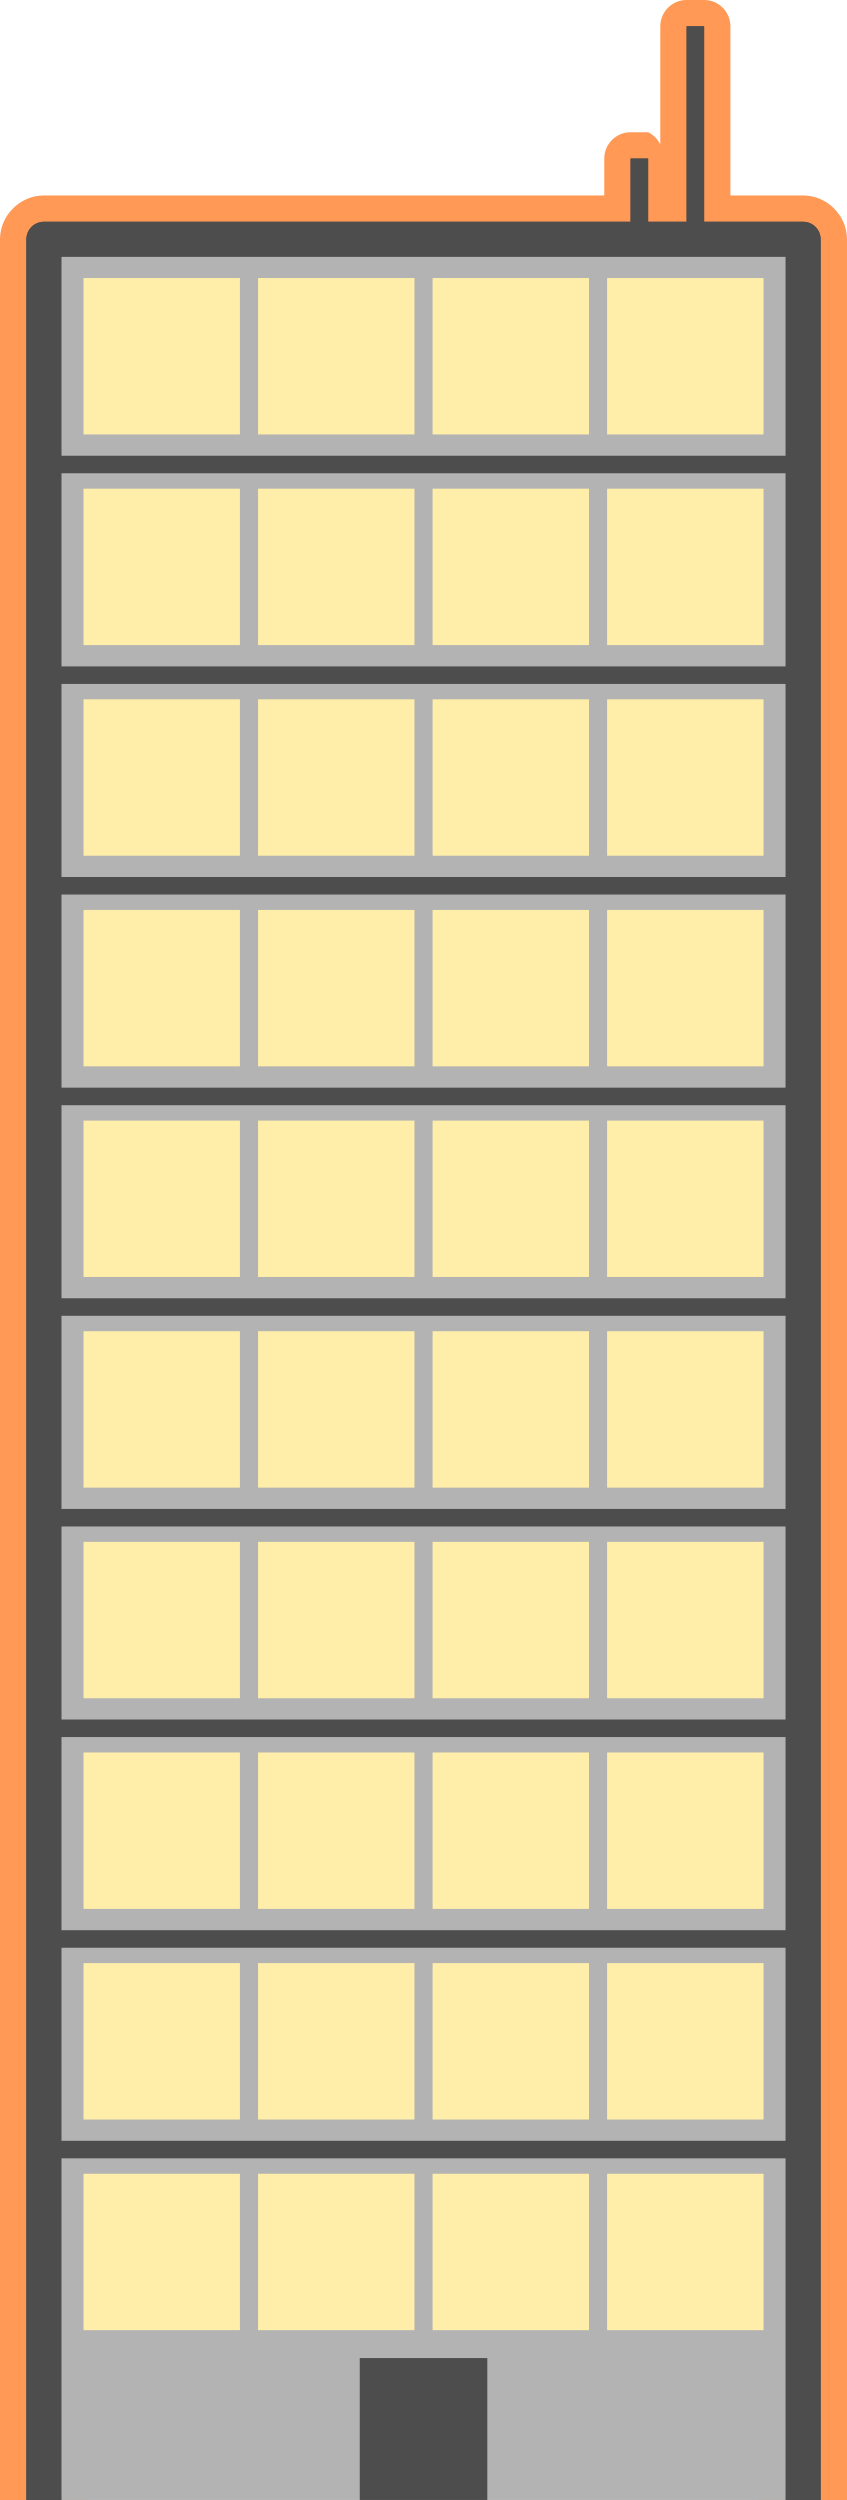
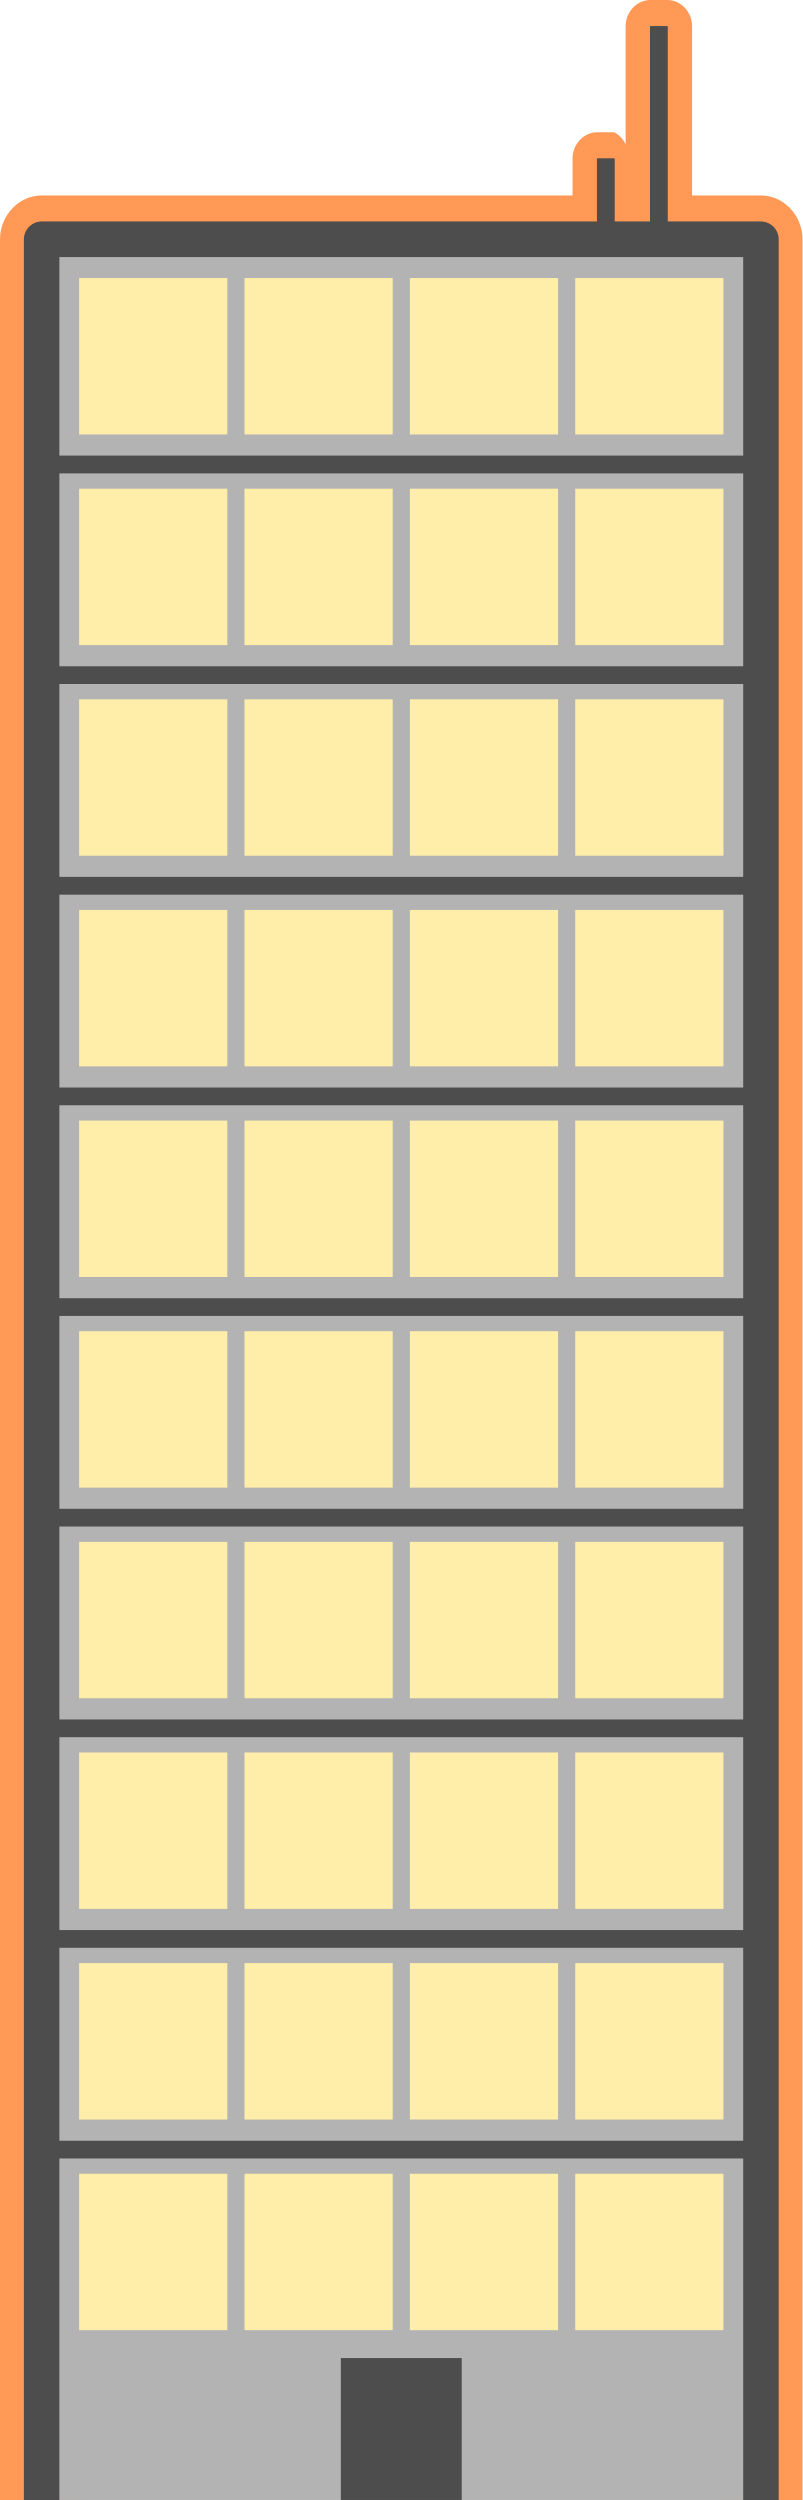
- <svg xmlns="http://www.w3.org/2000/svg" width="342.547" height="1011.107" viewBox="0 0 90.632 267.522" version="1.1" id="svg1">
+ <svg xmlns="http://www.w3.org/2000/svg" width="321" height="1000" viewBox="0 0 84.931 264.583" version="1.1" id="svg1">
  <defs id="defs1" />
-   <g id="layer1" transform="translate(-145.0885,-3.411165)">
-     <g id="path102" style="opacity:1" transform="matrix(3.549584,0,0,3.549584,33.46378,26.3864)">
-       <path style="baseline-shift:baseline;display:inline;overflow:visible;vector-effect:none;fill:#ff9955;stroke-linejoin:round;enable-background:accumulate;stop-color:#000000;stop-opacity:1" d="m 52.146,-6.473 c -0.438,4.747e-4 -0.792,0.355 -0.793,0.793 v 3.561 c -0.078,-0.16 -0.207,-0.289 -0.367,-0.367 h -0.529 c -0.438,4.742e-4 -0.792,0.355 -0.793,0.793 v 1.113 H 32.771 C 32.05,-0.581 31.447,0.021 31.447,0.742 V 68.895 H 34.094 V 2.064 H 54.336 V 68.895 h 2.645 V 0.742 c -7e-5,-0.721 -0.601,-1.322 -1.322,-1.322 H 53.467 V -5.68 c -4.74e-4,-0.438 -0.355,-0.792 -0.793,-0.793 z" id="path106" />
-       <path style="baseline-shift:baseline;display:inline;overflow:visible;vector-effect:none;fill:#4d4d4d;stroke-linejoin:round;enable-background:accumulate;stop-color:#000000;stop-opacity:1" d="M 52.147,-5.68 V 0.213 H 50.987 V -1.693 H 50.457 V 0.213 H 32.772 A 0.529,0.529 0 0 0 32.242,0.742 V 68.895 h 1.059 V 1.271 H 55.129 V 68.895 h 1.058 V 0.742 A 0.529,0.529 0 0 0 55.658,0.213 h -2.984 v -5.893 z" id="path105" />
+   <g id="layer1" transform="translate(-145.0885,-3.411164)">
+     <g id="path102" style="opacity:1;stroke-width:1.039" transform="matrix(3.326306,0,0,3.51059,40.48527,26.13401)">
+       <path style="baseline-shift:baseline;display:inline;overflow:visible;vector-effect:none;fill:#ff9955;stroke-width:1.039;stroke-linejoin:round;enable-background:accumulate;stop-color:#000000;stop-opacity:1" d="m 52.146,-6.473 c -0.438,4.747e-4 -0.792,0.355 -0.793,0.793 v 3.561 c -0.078,-0.16 -0.207,-0.289 -0.367,-0.367 h -0.529 c -0.438,4.742e-4 -0.792,0.355 -0.793,0.793 v 1.113 H 32.771 C 32.05,-0.581 31.447,0.021 31.447,0.742 V 68.895 H 34.094 V 2.064 H 54.336 V 68.895 h 2.645 V 0.742 c -7e-5,-0.721 -0.601,-1.322 -1.322,-1.322 H 53.467 V -5.68 c -4.74e-4,-0.438 -0.355,-0.792 -0.793,-0.793 z" id="path106" />
+       <path style="baseline-shift:baseline;display:inline;overflow:visible;vector-effect:none;fill:#4d4d4d;stroke-width:1.039;stroke-linejoin:round;enable-background:accumulate;stop-color:#000000;stop-opacity:1" d="M 52.147,-5.68 V 0.213 H 50.987 V -1.693 H 50.457 V 0.213 H 32.772 A 0.529,0.529 0 0 0 32.242,0.742 V 68.895 h 1.059 V 1.271 H 55.129 V 68.895 h 1.058 V 0.742 A 0.529,0.529 0 0 0 55.658,0.213 h -2.984 v -5.893 z" id="path105" />
    </g>
-     <rect style="fill:#b3b3b3;stroke:none;stroke-width:3.757;stroke-linejoin:round" id="rect3" width="81.237" height="241.911" x="149.79" y="29.019" />
-     <path style="fill:none;stroke:#4d4d4d;stroke-width:1.878;stroke-linejoin:round;stroke-dasharray:none;stroke-opacity:1" d="m 149.79,75.657 h 81.237" id="path12" />
-     <path style="fill:none;stroke:#4d4d4d;stroke-width:1.878;stroke-linejoin:round;stroke-dasharray:none;stroke-opacity:1" d="m 149.79,98.197 h 81.237" id="path13" />
-     <path style="fill:none;stroke:#4d4d4d;stroke-width:1.878;stroke-linejoin:round;stroke-dasharray:none;stroke-opacity:1" d="m 149.79,120.737 h 81.237" id="path14" />
-     <path style="fill:none;stroke:#4d4d4d;stroke-width:1.878;stroke-linejoin:round;stroke-dasharray:none;stroke-opacity:1" d="m 149.79,143.276 h 81.237" id="path15" />
-     <path style="fill:none;stroke:#4d4d4d;stroke-width:1.878;stroke-linejoin:round;stroke-dasharray:none;stroke-opacity:1" d="m 149.79,165.816 h 81.237" id="path16" />
-     <path style="fill:none;stroke:#4d4d4d;stroke-width:1.878;stroke-linejoin:round;stroke-dasharray:none;stroke-opacity:1" d="m 149.79,188.356 h 81.237" id="path17" />
-     <path style="fill:none;stroke:#4d4d4d;stroke-width:1.878;stroke-linejoin:round;stroke-dasharray:none;stroke-opacity:1" d="m 149.79,210.896 h 81.237" id="path18" />
-     <path style="fill:none;stroke:#4d4d4d;stroke-width:1.878;stroke-linejoin:round;stroke-dasharray:none;stroke-opacity:1" d="m 149.79,53.117 h 81.237" id="path19" />
-     <path style="fill:none;stroke:#4d4d4d;stroke-width:1.878;stroke-linejoin:round;stroke-dasharray:none;stroke-opacity:1" d="m 149.79,233.436 h 81.237" id="path20" />
-     <path style="fill:none;stroke:#4d4d4d;stroke-width:1.878;stroke-linejoin:round;stroke-dasharray:none;stroke-opacity:1" d="M 219.498,27.975 V 6.223" id="path21" />
-     <path style="fill:none;stroke:#4d4d4d;stroke-width:1.878;stroke-linejoin:round;stroke-dasharray:none;stroke-opacity:1" d="m 213.505,27.975 v -7.602" id="path22" />
-     <rect style="fill:#4d4d4d;stroke:none;stroke-width:1.878;stroke-linejoin:round;stroke-dasharray:none;stroke-opacity:1" id="rect61" width="13.651" height="15.186" x="183.584" y="255.744" />
-     <rect style="fill:#ffeeaa;stroke:none;stroke-width:1.878;stroke-linejoin:round;stroke-dasharray:none;stroke-opacity:1" id="rect62" width="16.736" height="16.736" x="154.026" y="213.483" />
-     <rect style="fill:#ffeeaa;stroke:none;stroke-width:1.878;stroke-linejoin:round;stroke-dasharray:none;stroke-opacity:1" id="rect63" width="16.736" height="16.736" x="172.703" y="213.483" />
-     <rect style="fill:#ffeeaa;stroke:none;stroke-width:1.878;stroke-linejoin:round;stroke-dasharray:none;stroke-opacity:1" id="rect64" width="16.736" height="16.736" x="191.38" y="213.483" />
-     <rect style="fill:#ffeeaa;stroke:none;stroke-width:1.878;stroke-linejoin:round;stroke-dasharray:none;stroke-opacity:1" id="rect65" width="16.736" height="16.736" x="210.056" y="213.483" />
-     <rect style="fill:#ffeeaa;stroke:none;stroke-width:1.878;stroke-linejoin:round;stroke-dasharray:none;stroke-opacity:1" id="rect66" width="16.736" height="16.736" x="154.026" y="190.943" />
-     <rect style="fill:#ffeeaa;stroke:none;stroke-width:1.878;stroke-linejoin:round;stroke-dasharray:none;stroke-opacity:1" id="rect67" width="16.736" height="16.736" x="172.703" y="190.943" />
-     <rect style="fill:#ffeeaa;stroke:none;stroke-width:1.878;stroke-linejoin:round;stroke-dasharray:none;stroke-opacity:1" id="rect68" width="16.736" height="16.736" x="191.38" y="190.943" />
-     <rect style="fill:#ffeeaa;stroke:none;stroke-width:1.878;stroke-linejoin:round;stroke-dasharray:none;stroke-opacity:1" id="rect69" width="16.736" height="16.736" x="210.056" y="190.943" />
-     <rect style="fill:#ffeeaa;stroke:none;stroke-width:1.878;stroke-linejoin:round;stroke-dasharray:none;stroke-opacity:1" id="rect70" width="16.736" height="16.736" x="154.026" y="168.403" />
-     <rect style="fill:#ffeeaa;stroke:none;stroke-width:1.878;stroke-linejoin:round;stroke-dasharray:none;stroke-opacity:1" id="rect71" width="16.736" height="16.736" x="172.703" y="168.403" />
-     <rect style="fill:#ffeeaa;stroke:none;stroke-width:1.878;stroke-linejoin:round;stroke-dasharray:none;stroke-opacity:1" id="rect72" width="16.736" height="16.736" x="191.38" y="168.403" />
-     <rect style="fill:#ffeeaa;stroke:none;stroke-width:1.878;stroke-linejoin:round;stroke-dasharray:none;stroke-opacity:1" id="rect73" width="16.736" height="16.736" x="210.056" y="168.403" />
-     <rect style="fill:#ffeeaa;stroke:none;stroke-width:1.878;stroke-linejoin:round;stroke-dasharray:none;stroke-opacity:1" id="rect74" width="16.736" height="16.736" x="154.026" y="236.023" />
-     <rect style="fill:#ffeeaa;stroke:none;stroke-width:1.878;stroke-linejoin:round;stroke-dasharray:none;stroke-opacity:1" id="rect75" width="16.736" height="16.736" x="172.703" y="236.023" />
-     <rect style="fill:#ffeeaa;stroke:none;stroke-width:1.878;stroke-linejoin:round;stroke-dasharray:none;stroke-opacity:1" id="rect76" width="16.736" height="16.736" x="191.38" y="236.023" />
-     <rect style="fill:#ffeeaa;stroke:none;stroke-width:1.878;stroke-linejoin:round;stroke-dasharray:none;stroke-opacity:1" id="rect77" width="16.736" height="16.736" x="210.056" y="236.023" />
-     <rect style="fill:#ffeeaa;stroke:none;stroke-width:1.878;stroke-linejoin:round;stroke-dasharray:none;stroke-opacity:1" id="rect78" width="16.736" height="16.736" x="154.026" y="145.864" />
-     <rect style="fill:#ffeeaa;stroke:none;stroke-width:1.878;stroke-linejoin:round;stroke-dasharray:none;stroke-opacity:1" id="rect79" width="16.736" height="16.736" x="172.703" y="145.864" />
-     <rect style="fill:#ffeeaa;stroke:none;stroke-width:1.878;stroke-linejoin:round;stroke-dasharray:none;stroke-opacity:1" id="rect80" width="16.736" height="16.736" x="191.38" y="145.864" />
-     <rect style="fill:#ffeeaa;stroke:none;stroke-width:1.878;stroke-linejoin:round;stroke-dasharray:none;stroke-opacity:1" id="rect81" width="16.736" height="16.736" x="210.056" y="145.864" />
-     <rect style="fill:#ffeeaa;stroke:none;stroke-width:1.878;stroke-linejoin:round;stroke-dasharray:none;stroke-opacity:1" id="rect82" width="16.736" height="16.736" x="154.026" y="123.324" />
-     <rect style="fill:#ffeeaa;stroke:none;stroke-width:1.878;stroke-linejoin:round;stroke-dasharray:none;stroke-opacity:1" id="rect83" width="16.736" height="16.736" x="172.703" y="123.324" />
-     <rect style="fill:#ffeeaa;stroke:none;stroke-width:1.878;stroke-linejoin:round;stroke-dasharray:none;stroke-opacity:1" id="rect84" width="16.736" height="16.736" x="191.38" y="123.324" />
-     <rect style="fill:#ffeeaa;stroke:none;stroke-width:1.878;stroke-linejoin:round;stroke-dasharray:none;stroke-opacity:1" id="rect85" width="16.736" height="16.736" x="210.056" y="123.324" />
-     <rect style="fill:#ffeeaa;stroke:none;stroke-width:1.878;stroke-linejoin:round;stroke-dasharray:none;stroke-opacity:1" id="rect86" width="16.736" height="16.736" x="154.026" y="100.784" />
-     <rect style="fill:#ffeeaa;stroke:none;stroke-width:1.878;stroke-linejoin:round;stroke-dasharray:none;stroke-opacity:1" id="rect87" width="16.736" height="16.736" x="172.703" y="100.784" />
-     <rect style="fill:#ffeeaa;stroke:none;stroke-width:1.878;stroke-linejoin:round;stroke-dasharray:none;stroke-opacity:1" id="rect88" width="16.736" height="16.736" x="191.38" y="100.784" />
-     <rect style="fill:#ffeeaa;stroke:none;stroke-width:1.878;stroke-linejoin:round;stroke-dasharray:none;stroke-opacity:1" id="rect89" width="16.736" height="16.736" x="210.056" y="100.784" />
-     <rect style="fill:#ffeeaa;stroke:none;stroke-width:1.878;stroke-linejoin:round;stroke-dasharray:none;stroke-opacity:1" id="rect90" width="16.736" height="16.736" x="154.026" y="78.244" />
-     <rect style="fill:#ffeeaa;stroke:none;stroke-width:1.878;stroke-linejoin:round;stroke-dasharray:none;stroke-opacity:1" id="rect91" width="16.736" height="16.736" x="172.703" y="78.244" />
-     <rect style="fill:#ffeeaa;stroke:none;stroke-width:1.878;stroke-linejoin:round;stroke-dasharray:none;stroke-opacity:1" id="rect92" width="16.736" height="16.736" x="191.38" y="78.244" />
-     <rect style="fill:#ffeeaa;stroke:none;stroke-width:1.878;stroke-linejoin:round;stroke-dasharray:none;stroke-opacity:1" id="rect93" width="16.736" height="16.736" x="210.056" y="78.244" />
-     <rect style="fill:#ffeeaa;stroke:none;stroke-width:1.878;stroke-linejoin:round;stroke-dasharray:none;stroke-opacity:1" id="rect94" width="16.736" height="16.736" x="154.026" y="55.704" />
-     <rect style="fill:#ffeeaa;stroke:none;stroke-width:1.878;stroke-linejoin:round;stroke-dasharray:none;stroke-opacity:1" id="rect95" width="16.736" height="16.736" x="172.703" y="55.704" />
-     <rect style="fill:#ffeeaa;stroke:none;stroke-width:1.878;stroke-linejoin:round;stroke-dasharray:none;stroke-opacity:1" id="rect96" width="16.736" height="16.736" x="191.38" y="55.704" />
-     <rect style="fill:#ffeeaa;stroke:none;stroke-width:1.878;stroke-linejoin:round;stroke-dasharray:none;stroke-opacity:1" id="rect97" width="16.736" height="16.736" x="210.056" y="55.704" />
-     <rect style="fill:#ffeeaa;stroke:none;stroke-width:1.878;stroke-linejoin:round;stroke-dasharray:none;stroke-opacity:1" id="rect98" width="16.736" height="16.736" x="154.026" y="33.164" />
-     <rect style="fill:#ffeeaa;stroke:none;stroke-width:1.878;stroke-linejoin:round;stroke-dasharray:none;stroke-opacity:1" id="rect99" width="16.736" height="16.736" x="172.703" y="33.164" />
-     <rect style="fill:#ffeeaa;stroke:none;stroke-width:1.878;stroke-linejoin:round;stroke-dasharray:none;stroke-opacity:1" id="rect100" width="16.736" height="16.736" x="191.38" y="33.164" />
-     <rect style="fill:#ffeeaa;stroke:none;stroke-width:1.878;stroke-linejoin:round;stroke-dasharray:none;stroke-opacity:1" id="rect101" width="16.736" height="16.736" x="210.056" y="33.164" />
-     <path id="path101" style="fill:none;stroke:#4d4d4d;stroke-width:3.757;stroke-linejoin:round" d="M 149.79,270.93 V 29.019 h 81.237 V 270.93" />
+     <rect style="fill:#b3b3b3;stroke:none;stroke-width:3.757;stroke-linejoin:round" id="rect3" width="76.127" height="239.254" x="149.494" y="28.738" />
+     <path style="fill:none;stroke:#4d4d4d;stroke-width:1.878;stroke-linejoin:round;stroke-dasharray:none;stroke-opacity:1" d="m 149.494,74.863 h 76.127" id="path12" />
+     <path style="fill:none;stroke:#4d4d4d;stroke-width:1.878;stroke-linejoin:round;stroke-dasharray:none;stroke-opacity:1" d="m 149.494,97.155 h 76.127" id="path13" />
+     <path style="fill:none;stroke:#4d4d4d;stroke-width:1.878;stroke-linejoin:round;stroke-dasharray:none;stroke-opacity:1" d="m 149.494,119.448 h 76.127" id="path14" />
+     <path style="fill:none;stroke:#4d4d4d;stroke-width:1.878;stroke-linejoin:round;stroke-dasharray:none;stroke-opacity:1" d="m 149.494,141.74 h 76.127" id="path15" />
+     <path style="fill:none;stroke:#4d4d4d;stroke-width:1.878;stroke-linejoin:round;stroke-dasharray:none;stroke-opacity:1" d="m 149.494,164.032 h 76.127" id="path16" />
+     <path style="fill:none;stroke:#4d4d4d;stroke-width:1.878;stroke-linejoin:round;stroke-dasharray:none;stroke-opacity:1" d="m 149.494,186.324 h 76.127" id="path17" />
+     <path style="fill:none;stroke:#4d4d4d;stroke-width:1.878;stroke-linejoin:round;stroke-dasharray:none;stroke-opacity:1" d="m 149.494,208.617 h 76.127" id="path18" />
+     <path style="fill:none;stroke:#4d4d4d;stroke-width:1.878;stroke-linejoin:round;stroke-dasharray:none;stroke-opacity:1" d="m 149.494,52.571 h 76.127" id="path19" />
+     <path style="fill:none;stroke:#4d4d4d;stroke-width:1.878;stroke-linejoin:round;stroke-dasharray:none;stroke-opacity:1" d="m 149.494,230.909 h 76.127" id="path20" />
+     <path style="fill:none;stroke:#4d4d4d;stroke-width:1.878;stroke-linejoin:round;stroke-dasharray:none;stroke-opacity:1" d="M 214.818,27.705 V 6.192" id="path21" />
+     <path style="fill:none;stroke:#4d4d4d;stroke-width:1.878;stroke-linejoin:round;stroke-dasharray:none;stroke-opacity:1" d="m 209.202,27.705 v -7.518" id="path22" />
+     <rect style="fill:#4d4d4d;stroke:none;stroke-width:1.878;stroke-linejoin:round;stroke-dasharray:none;stroke-opacity:1" id="rect61" width="12.792" height="15.019" x="181.162" y="252.972" />
+     <rect style="fill:#ffeeaa;stroke:none;stroke-width:1.878;stroke-linejoin:round;stroke-dasharray:none;stroke-opacity:1" id="rect62" width="15.683" height="16.552" x="153.463" y="211.175" />
+     <rect style="fill:#ffeeaa;stroke:none;stroke-width:1.878;stroke-linejoin:round;stroke-dasharray:none;stroke-opacity:1" id="rect63" width="15.683" height="16.552" x="170.966" y="211.175" />
+     <rect style="fill:#ffeeaa;stroke:none;stroke-width:1.878;stroke-linejoin:round;stroke-dasharray:none;stroke-opacity:1" id="rect64" width="15.683" height="16.552" x="188.468" y="211.175" />
+     <rect style="fill:#ffeeaa;stroke:none;stroke-width:1.878;stroke-linejoin:round;stroke-dasharray:none;stroke-opacity:1" id="rect65" width="15.683" height="16.552" x="205.97" y="211.175" />
+     <rect style="fill:#ffeeaa;stroke:none;stroke-width:1.878;stroke-linejoin:round;stroke-dasharray:none;stroke-opacity:1" id="rect66" width="15.683" height="16.552" x="153.463" y="188.883" />
+     <rect style="fill:#ffeeaa;stroke:none;stroke-width:1.878;stroke-linejoin:round;stroke-dasharray:none;stroke-opacity:1" id="rect67" width="15.683" height="16.552" x="170.966" y="188.883" />
+     <rect style="fill:#ffeeaa;stroke:none;stroke-width:1.878;stroke-linejoin:round;stroke-dasharray:none;stroke-opacity:1" id="rect68" width="15.683" height="16.552" x="188.468" y="188.883" />
+     <rect style="fill:#ffeeaa;stroke:none;stroke-width:1.878;stroke-linejoin:round;stroke-dasharray:none;stroke-opacity:1" id="rect69" width="15.683" height="16.552" x="205.97" y="188.883" />
+     <rect style="fill:#ffeeaa;stroke:none;stroke-width:1.878;stroke-linejoin:round;stroke-dasharray:none;stroke-opacity:1" id="rect70" width="15.683" height="16.552" x="153.463" y="166.591" />
+     <rect style="fill:#ffeeaa;stroke:none;stroke-width:1.878;stroke-linejoin:round;stroke-dasharray:none;stroke-opacity:1" id="rect71" width="15.683" height="16.552" x="170.966" y="166.591" />
+     <rect style="fill:#ffeeaa;stroke:none;stroke-width:1.878;stroke-linejoin:round;stroke-dasharray:none;stroke-opacity:1" id="rect72" width="15.683" height="16.552" x="188.468" y="166.591" />
+     <rect style="fill:#ffeeaa;stroke:none;stroke-width:1.878;stroke-linejoin:round;stroke-dasharray:none;stroke-opacity:1" id="rect73" width="15.683" height="16.552" x="205.97" y="166.591" />
+     <rect style="fill:#ffeeaa;stroke:none;stroke-width:1.878;stroke-linejoin:round;stroke-dasharray:none;stroke-opacity:1" id="rect74" width="15.683" height="16.552" x="153.463" y="233.468" />
+     <rect style="fill:#ffeeaa;stroke:none;stroke-width:1.878;stroke-linejoin:round;stroke-dasharray:none;stroke-opacity:1" id="rect75" width="15.683" height="16.552" x="170.966" y="233.468" />
+     <rect style="fill:#ffeeaa;stroke:none;stroke-width:1.878;stroke-linejoin:round;stroke-dasharray:none;stroke-opacity:1" id="rect76" width="15.683" height="16.552" x="188.468" y="233.468" />
+     <rect style="fill:#ffeeaa;stroke:none;stroke-width:1.878;stroke-linejoin:round;stroke-dasharray:none;stroke-opacity:1" id="rect77" width="15.683" height="16.552" x="205.97" y="233.468" />
+     <rect style="fill:#ffeeaa;stroke:none;stroke-width:1.878;stroke-linejoin:round;stroke-dasharray:none;stroke-opacity:1" id="rect78" width="15.683" height="16.552" x="153.463" y="144.299" />
+     <rect style="fill:#ffeeaa;stroke:none;stroke-width:1.878;stroke-linejoin:round;stroke-dasharray:none;stroke-opacity:1" id="rect79" width="15.683" height="16.552" x="170.966" y="144.299" />
+     <rect style="fill:#ffeeaa;stroke:none;stroke-width:1.878;stroke-linejoin:round;stroke-dasharray:none;stroke-opacity:1" id="rect80" width="15.683" height="16.552" x="188.468" y="144.299" />
+     <rect style="fill:#ffeeaa;stroke:none;stroke-width:1.878;stroke-linejoin:round;stroke-dasharray:none;stroke-opacity:1" id="rect81" width="15.683" height="16.552" x="205.97" y="144.299" />
+     <rect style="fill:#ffeeaa;stroke:none;stroke-width:1.878;stroke-linejoin:round;stroke-dasharray:none;stroke-opacity:1" id="rect82" width="15.683" height="16.552" x="153.463" y="122.006" />
+     <rect style="fill:#ffeeaa;stroke:none;stroke-width:1.878;stroke-linejoin:round;stroke-dasharray:none;stroke-opacity:1" id="rect83" width="15.683" height="16.552" x="170.966" y="122.006" />
+     <rect style="fill:#ffeeaa;stroke:none;stroke-width:1.878;stroke-linejoin:round;stroke-dasharray:none;stroke-opacity:1" id="rect84" width="15.683" height="16.552" x="188.468" y="122.006" />
+     <rect style="fill:#ffeeaa;stroke:none;stroke-width:1.878;stroke-linejoin:round;stroke-dasharray:none;stroke-opacity:1" id="rect85" width="15.683" height="16.552" x="205.97" y="122.006" />
+     <rect style="fill:#ffeeaa;stroke:none;stroke-width:1.878;stroke-linejoin:round;stroke-dasharray:none;stroke-opacity:1" id="rect86" width="15.683" height="16.552" x="153.463" y="99.714" />
+     <rect style="fill:#ffeeaa;stroke:none;stroke-width:1.878;stroke-linejoin:round;stroke-dasharray:none;stroke-opacity:1" id="rect87" width="15.683" height="16.552" x="170.966" y="99.714" />
+     <rect style="fill:#ffeeaa;stroke:none;stroke-width:1.878;stroke-linejoin:round;stroke-dasharray:none;stroke-opacity:1" id="rect88" width="15.683" height="16.552" x="188.468" y="99.714" />
+     <rect style="fill:#ffeeaa;stroke:none;stroke-width:1.878;stroke-linejoin:round;stroke-dasharray:none;stroke-opacity:1" id="rect89" width="15.683" height="16.552" x="205.97" y="99.714" />
+     <rect style="fill:#ffeeaa;stroke:none;stroke-width:1.878;stroke-linejoin:round;stroke-dasharray:none;stroke-opacity:1" id="rect90" width="15.683" height="16.552" x="153.463" y="77.422" />
+     <rect style="fill:#ffeeaa;stroke:none;stroke-width:1.878;stroke-linejoin:round;stroke-dasharray:none;stroke-opacity:1" id="rect91" width="15.683" height="16.552" x="170.966" y="77.422" />
+     <rect style="fill:#ffeeaa;stroke:none;stroke-width:1.878;stroke-linejoin:round;stroke-dasharray:none;stroke-opacity:1" id="rect92" width="15.683" height="16.552" x="188.468" y="77.422" />
+     <rect style="fill:#ffeeaa;stroke:none;stroke-width:1.878;stroke-linejoin:round;stroke-dasharray:none;stroke-opacity:1" id="rect93" width="15.683" height="16.552" x="205.97" y="77.422" />
+     <rect style="fill:#ffeeaa;stroke:none;stroke-width:1.878;stroke-linejoin:round;stroke-dasharray:none;stroke-opacity:1" id="rect94" width="15.683" height="16.552" x="153.463" y="55.13" />
+     <rect style="fill:#ffeeaa;stroke:none;stroke-width:1.878;stroke-linejoin:round;stroke-dasharray:none;stroke-opacity:1" id="rect95" width="15.683" height="16.552" x="170.966" y="55.13" />
+     <rect style="fill:#ffeeaa;stroke:none;stroke-width:1.878;stroke-linejoin:round;stroke-dasharray:none;stroke-opacity:1" id="rect96" width="15.683" height="16.552" x="188.468" y="55.13" />
+     <rect style="fill:#ffeeaa;stroke:none;stroke-width:1.878;stroke-linejoin:round;stroke-dasharray:none;stroke-opacity:1" id="rect97" width="15.683" height="16.552" x="205.97" y="55.13" />
+     <rect style="fill:#ffeeaa;stroke:none;stroke-width:1.878;stroke-linejoin:round;stroke-dasharray:none;stroke-opacity:1" id="rect98" width="15.683" height="16.552" x="153.463" y="32.837" />
+     <rect style="fill:#ffeeaa;stroke:none;stroke-width:1.878;stroke-linejoin:round;stroke-dasharray:none;stroke-opacity:1" id="rect99" width="15.683" height="16.552" x="170.966" y="32.837" />
+     <rect style="fill:#ffeeaa;stroke:none;stroke-width:1.878;stroke-linejoin:round;stroke-dasharray:none;stroke-opacity:1" id="rect100" width="15.683" height="16.552" x="188.468" y="32.837" />
+     <rect style="fill:#ffeeaa;stroke:none;stroke-width:1.878;stroke-linejoin:round;stroke-dasharray:none;stroke-opacity:1" id="rect101" width="15.683" height="16.552" x="205.97" y="32.837" />
+     <path id="path101" style="fill:none;stroke:#4d4d4d;stroke-width:3.757;stroke-linejoin:round" d="M 149.494,267.991 V 28.738 h 76.127 V 267.991" />
  </g>
</svg>
